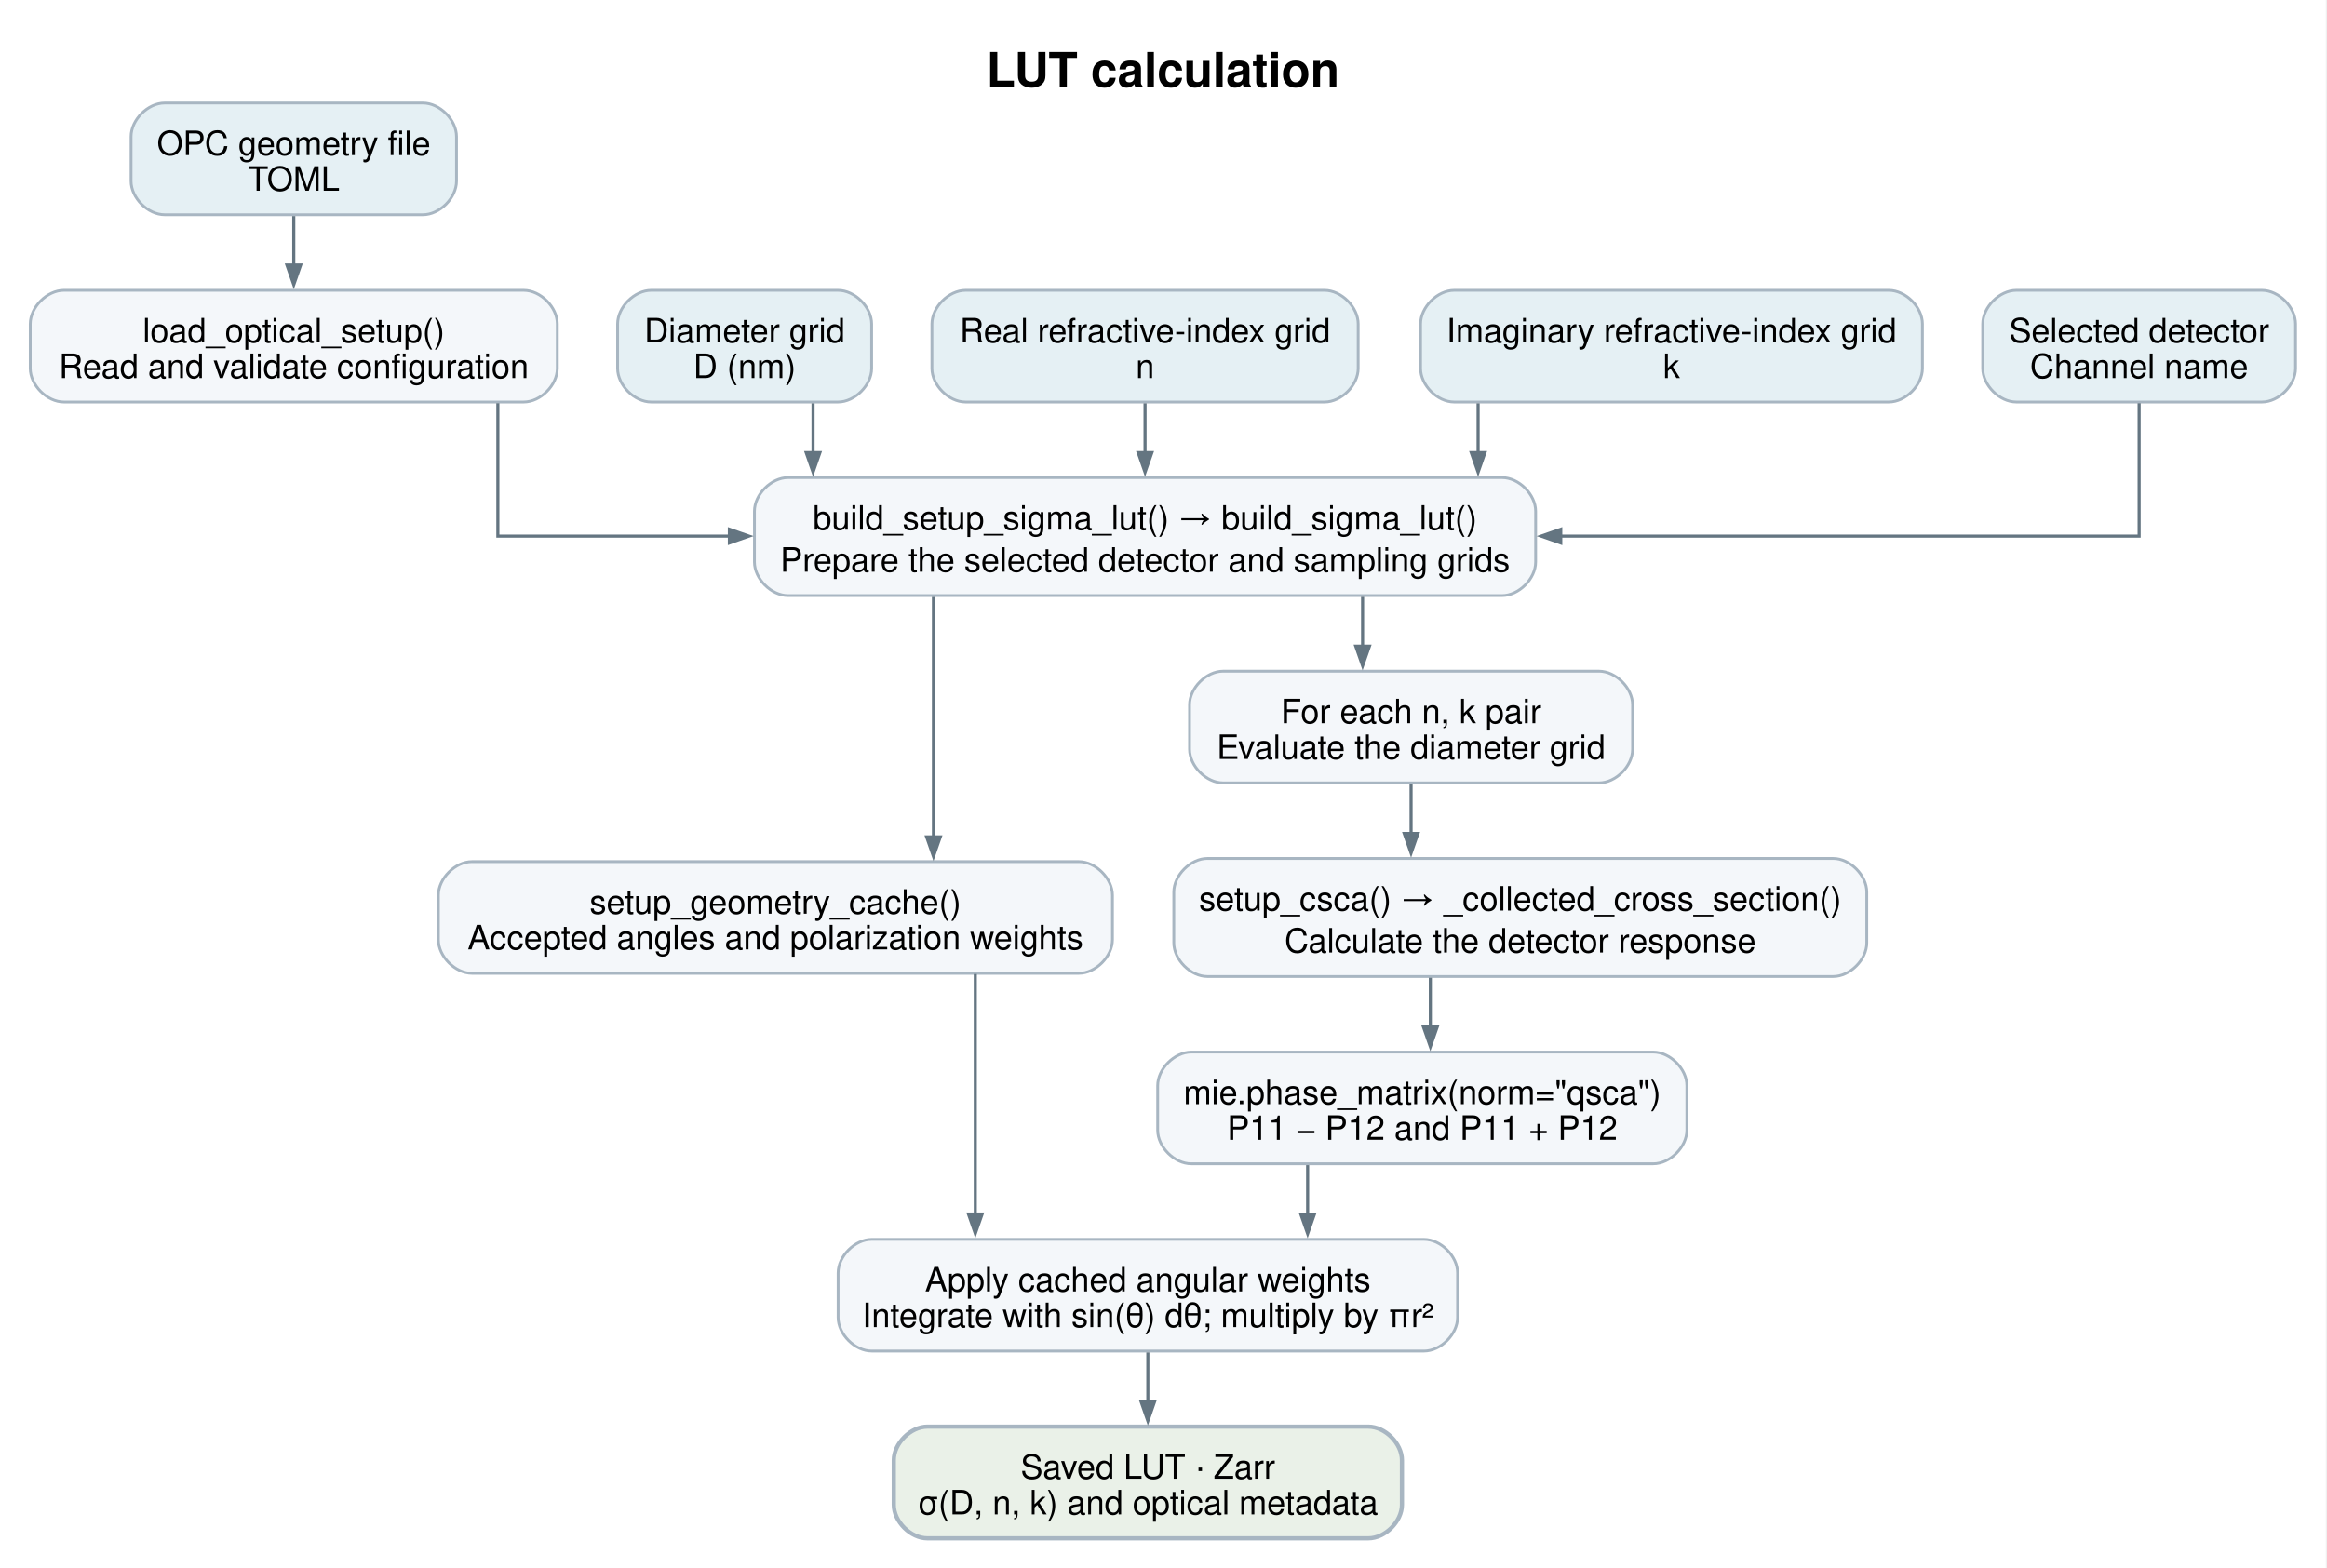
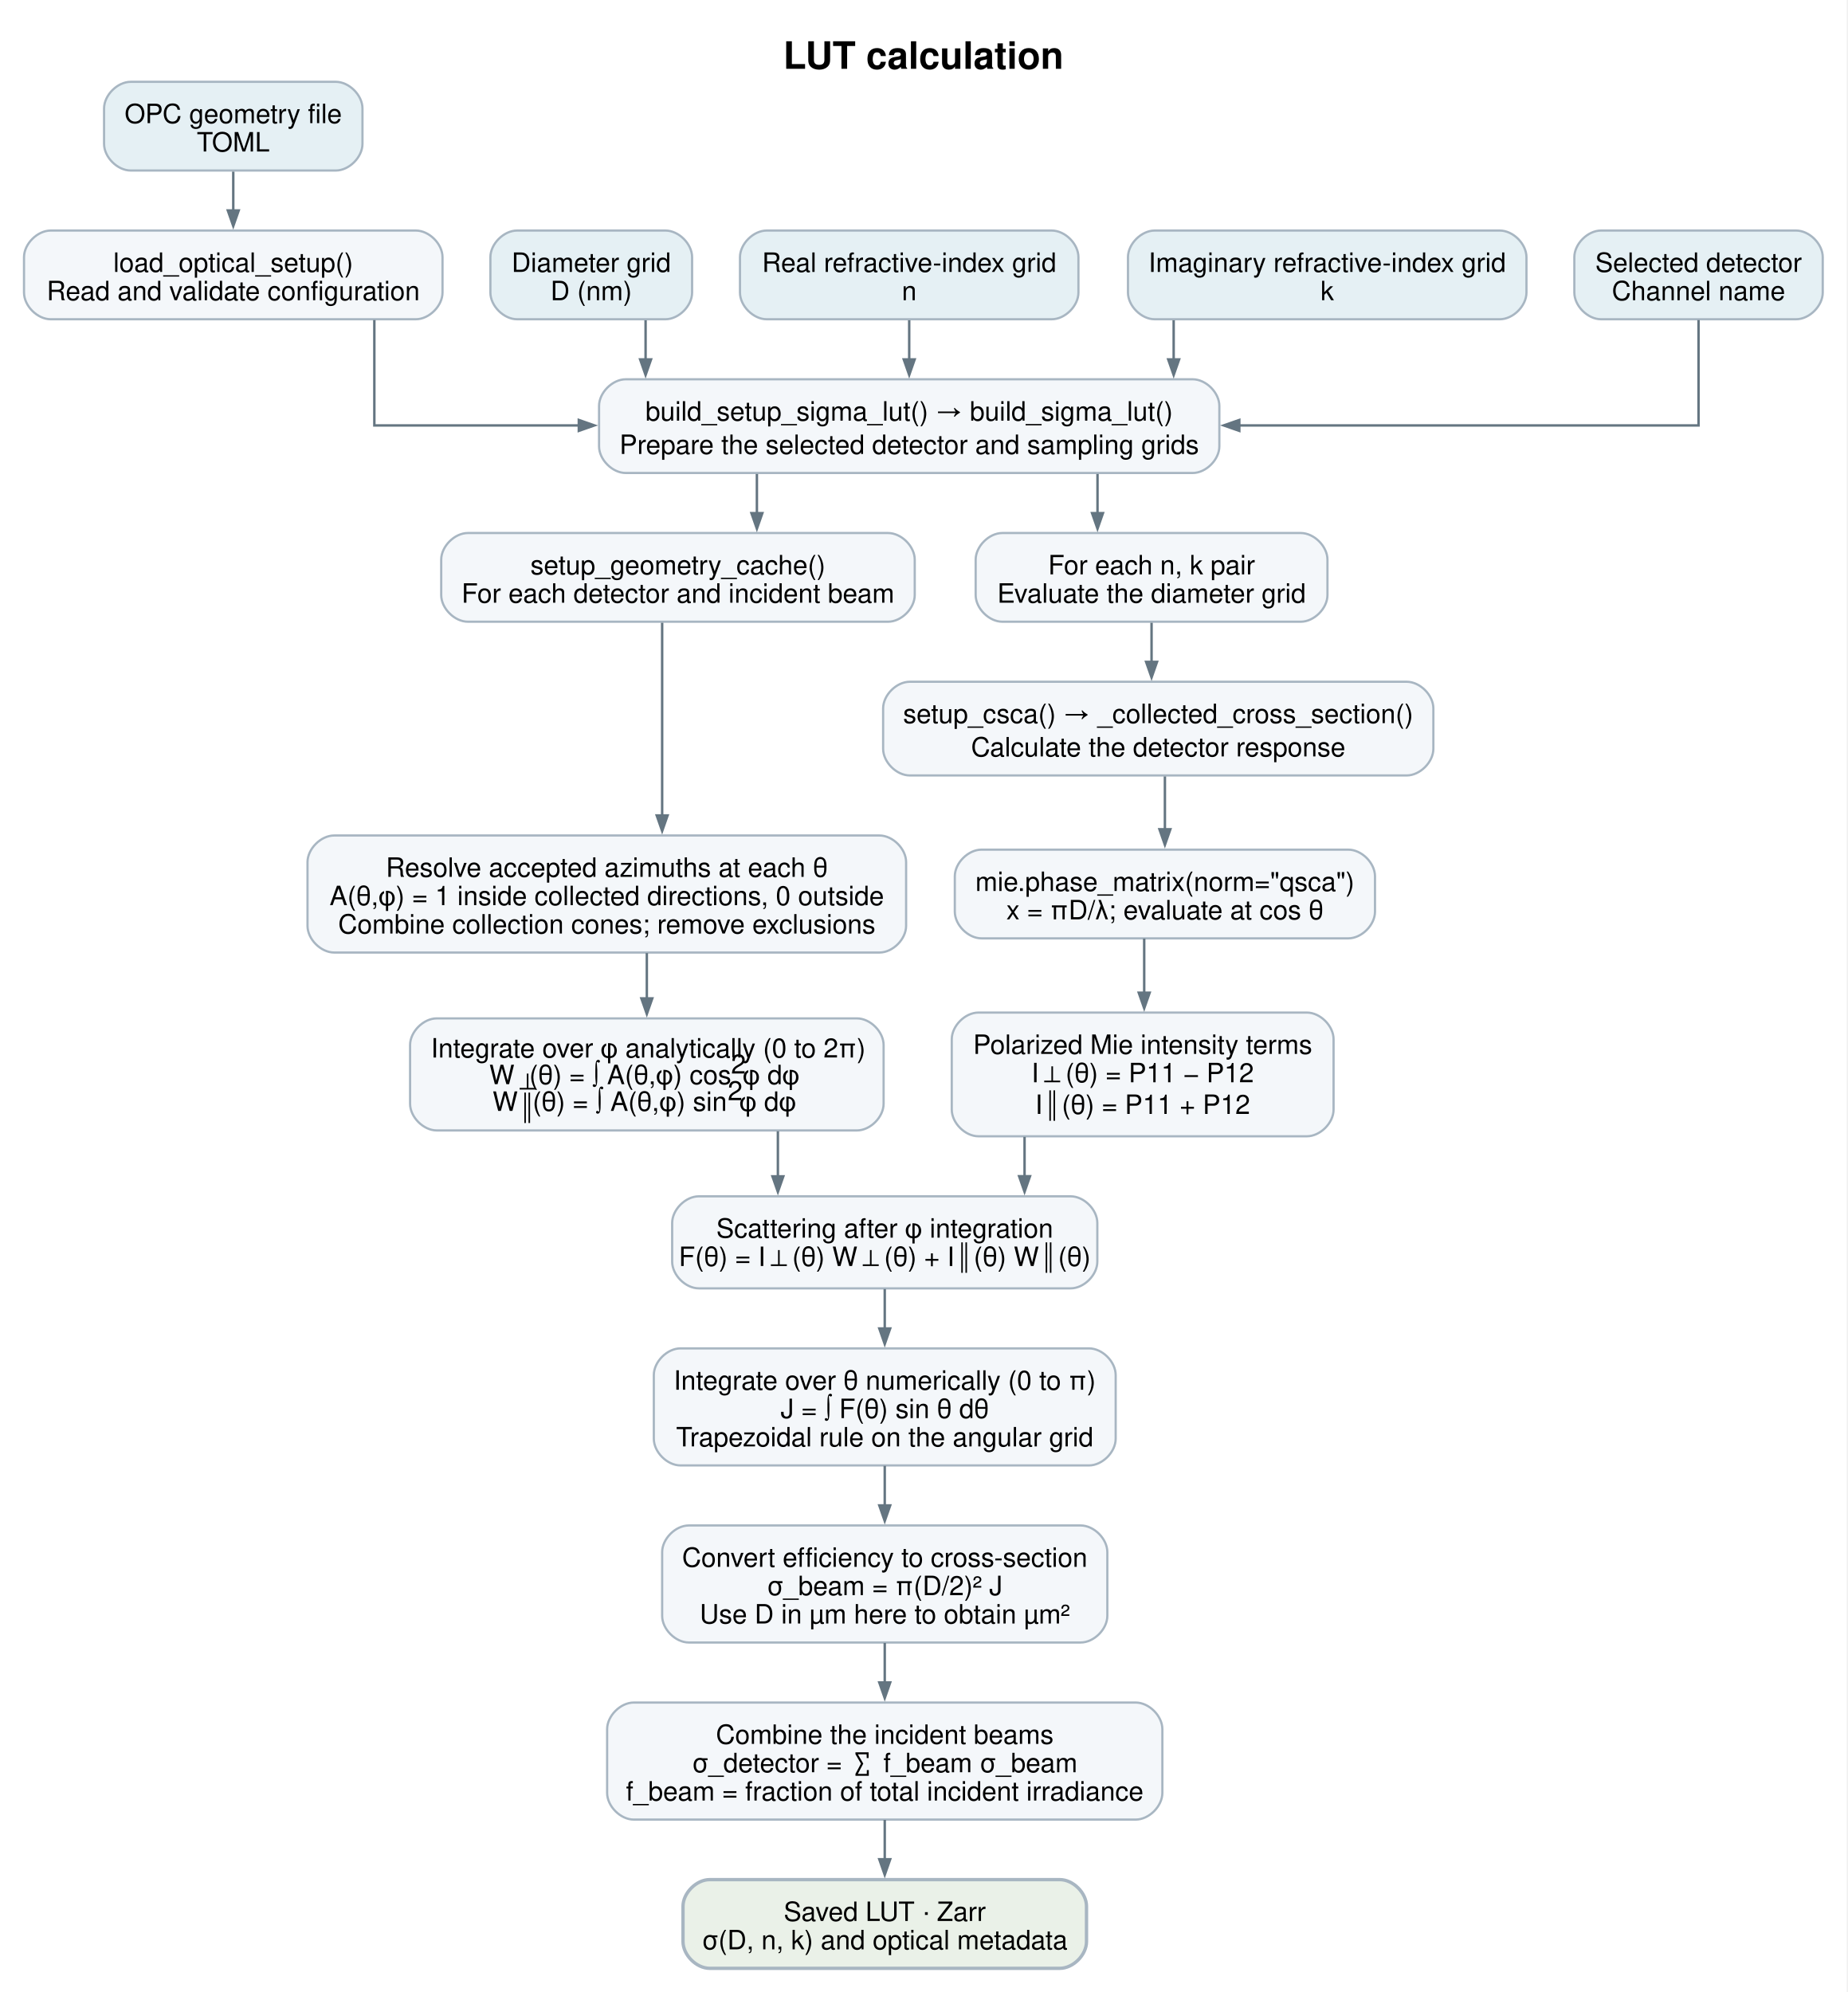
- <svg xmlns="http://www.w3.org/2000/svg" width="831pt" height="560pt" viewBox="0.00 0.00 831.00 560.00">
-   <g id="graph0" class="graph" transform="scale(1 1) rotate(0) translate(10.8 549.5)">
-     <polygon fill="white" stroke="none" points="-10.8,10.8 -10.8,-549.5 819.77,-549.5 819.77,10.8 -10.8,10.8" />
-     <text xml:space="preserve" text-anchor="middle" x="404.49" y="-518.55" font-family="Helvetica,sans-Serif" font-weight="bold" font-size="17.00">LUT calculation</text>
+ <svg xmlns="http://www.w3.org/2000/svg" width="831pt" height="896pt" viewBox="0.00 0.00 831.00 896.00">
+   <g id="graph0" class="graph" transform="scale(1 1) rotate(0) translate(10.8 885.35)">
+     <polygon fill="white" stroke="none" points="-10.8,10.8 -10.8,-885.35 819.77,-885.35 819.77,10.8 -10.8,10.8" />
+     <text xml:space="preserve" text-anchor="middle" x="404.49" y="-854.4" font-family="Helvetica,sans-Serif" font-weight="bold" font-size="17.00">LUT calculation</text>
    <g id="node1" class="node">
-       <path fill="#e5f0f4" stroke="#a8b6c2" d="M140.22,-512.7C140.22,-512.7 48,-512.7 48,-512.7 42,-512.7 36,-506.7 36,-500.7 36,-500.7 36,-484.8 36,-484.8 36,-478.8 42,-472.8 48,-472.8 48,-472.8 140.22,-472.8 140.22,-472.8 146.22,-472.8 152.22,-478.8 152.22,-484.8 152.22,-484.8 152.22,-500.7 152.22,-500.7 152.22,-506.7 146.22,-512.7 140.22,-512.7" />
-       <text xml:space="preserve" text-anchor="middle" x="94.11" y="-494.1" font-family="Helvetica,sans-Serif" font-size="12.00">OPC geometry file</text>
-       <text xml:space="preserve" text-anchor="middle" x="94.11" y="-481.35" font-family="Helvetica,sans-Serif" font-size="12.00">TOML</text>
+       <path fill="#e5f0f4" stroke="#a8b6c2" d="M140.22,-848.55C140.22,-848.55 48,-848.55 48,-848.55 42,-848.55 36,-842.55 36,-836.55 36,-836.55 36,-820.65 36,-820.65 36,-814.65 42,-808.65 48,-808.65 48,-808.65 140.22,-808.65 140.22,-808.65 146.22,-808.65 152.22,-814.65 152.22,-820.65 152.22,-820.65 152.22,-836.55 152.22,-836.55 152.22,-842.55 146.22,-848.55 140.22,-848.55" />
+       <text xml:space="preserve" text-anchor="middle" x="94.11" y="-829.95" font-family="Helvetica,sans-Serif" font-size="12.00">OPC geometry file</text>
+       <text xml:space="preserve" text-anchor="middle" x="94.11" y="-817.2" font-family="Helvetica,sans-Serif" font-size="12.00">TOML</text>
    </g>
    <g id="node2" class="node">
-       <path fill="#f4f7fa" stroke="#a8b6c2" d="M176.22,-445.8C176.22,-445.8 12,-445.8 12,-445.8 6,-445.8 0,-439.8 0,-433.8 0,-433.8 0,-417.9 0,-417.9 0,-411.9 6,-405.9 12,-405.9 12,-405.9 176.22,-405.9 176.22,-405.9 182.22,-405.9 188.22,-411.9 188.22,-417.9 188.22,-417.9 188.22,-433.8 188.22,-433.8 188.22,-439.8 182.22,-445.8 176.22,-445.8" />
-       <text xml:space="preserve" text-anchor="middle" x="94.11" y="-427.2" font-family="Helvetica,sans-Serif" font-size="12.00">load_optical_setup()</text>
-       <text xml:space="preserve" text-anchor="middle" x="94.11" y="-414.45" font-family="Helvetica,sans-Serif" font-size="12.00">Read and validate configuration</text>
+       <path fill="#f4f7fa" stroke="#a8b6c2" d="M176.22,-781.65C176.22,-781.65 12,-781.65 12,-781.65 6,-781.65 0,-775.65 0,-769.65 0,-769.65 0,-753.75 0,-753.75 0,-747.75 6,-741.75 12,-741.75 12,-741.75 176.22,-741.75 176.22,-741.75 182.22,-741.75 188.22,-747.75 188.22,-753.75 188.22,-753.75 188.22,-769.65 188.22,-769.65 188.22,-775.65 182.22,-781.65 176.22,-781.65" />
+       <text xml:space="preserve" text-anchor="middle" x="94.11" y="-763.05" font-family="Helvetica,sans-Serif" font-size="12.00">load_optical_setup()</text>
+       <text xml:space="preserve" text-anchor="middle" x="94.11" y="-750.3" font-family="Helvetica,sans-Serif" font-size="12.00">Read and validate configuration</text>
    </g>
    <g id="edge1" class="edge">
-       <path fill="none" stroke="#647581" stroke-width="1.1" d="M94.11,-472.31C94.11,-472.31 94.11,-454.83 94.11,-454.83" />
-       <polygon fill="#647581" stroke="#647581" stroke-width="1.1" points="96.56,-454.83 94.11,-447.83 91.66,-454.83 96.56,-454.83" />
+       <path fill="none" stroke="#647581" stroke-width="1.1" d="M94.11,-808.16C94.11,-808.16 94.11,-790.68 94.11,-790.68" />
+       <polygon fill="#647581" stroke="#647581" stroke-width="1.1" points="96.56,-790.68 94.11,-783.68 91.66,-790.68 96.56,-790.68" />
    </g>
    <g id="node7" class="node">
-       <path fill="#f4f7fa" stroke="#a8b6c2" d="M525.6,-378.9C525.6,-378.9 270.62,-378.9 270.62,-378.9 264.62,-378.9 258.62,-372.9 258.62,-366.9 258.62,-366.9 258.62,-348.75 258.62,-348.75 258.62,-342.75 264.62,-336.75 270.62,-336.75 270.62,-336.75 525.6,-336.75 525.6,-336.75 531.6,-336.75 537.6,-342.75 537.6,-348.75 537.6,-348.75 537.6,-366.9 537.6,-366.9 537.6,-372.9 531.6,-378.9 525.6,-378.9" />
-       <text xml:space="preserve" text-anchor="middle" x="398.11" y="-360.3" font-family="Helvetica,sans-Serif" font-size="12.00">build_setup_sigma_lut() → build_sigma_lut()</text>
-       <text xml:space="preserve" text-anchor="middle" x="398.11" y="-345.3" font-family="Helvetica,sans-Serif" font-size="12.00">Prepare the selected detector and sampling grids</text>
+       <path fill="#f4f7fa" stroke="#a8b6c2" d="M525.6,-714.75C525.6,-714.75 270.62,-714.75 270.62,-714.75 264.62,-714.75 258.62,-708.75 258.62,-702.75 258.62,-702.75 258.62,-684.6 258.62,-684.6 258.62,-678.6 264.62,-672.6 270.62,-672.6 270.62,-672.6 525.6,-672.6 525.6,-672.6 531.6,-672.6 537.6,-678.6 537.6,-684.6 537.6,-684.6 537.6,-702.75 537.6,-702.75 537.6,-708.75 531.6,-714.75 525.6,-714.75" />
+       <text xml:space="preserve" text-anchor="middle" x="398.11" y="-696.15" font-family="Helvetica,sans-Serif" font-size="12.00">build_setup_sigma_lut() → build_sigma_lut()</text>
+       <text xml:space="preserve" text-anchor="middle" x="398.11" y="-681.15" font-family="Helvetica,sans-Serif" font-size="12.00">Prepare the selected detector and sampling grids</text>
    </g>
    <g id="edge2" class="edge">
-       <path fill="none" stroke="#647581" stroke-width="1.1" d="M166.99,-405.49C166.99,-385.51 166.99,-358 166.99,-358 166.99,-358 249.67,-358 249.67,-358" />
-       <polygon fill="#647581" stroke="#647581" stroke-width="1.1" points="249.67,-360.45 256.67,-358 249.67,-355.55 249.67,-360.45" />
+       <path fill="none" stroke="#647581" stroke-width="1.1" d="M157.56,-741.39C157.56,-721.45 157.56,-694 157.56,-694 157.56,-694 249.52,-694 249.52,-694" />
+       <polygon fill="#647581" stroke="#647581" stroke-width="1.1" points="249.52,-696.45 256.52,-694 249.52,-691.55 249.52,-696.45" />
    </g>
    <g id="node3" class="node">
-       <path fill="#e5f0f4" stroke="#a8b6c2" d="M288.47,-445.8C288.47,-445.8 221.75,-445.8 221.75,-445.8 215.75,-445.8 209.75,-439.8 209.75,-433.8 209.75,-433.8 209.75,-417.9 209.75,-417.9 209.75,-411.9 215.75,-405.9 221.75,-405.9 221.75,-405.9 288.47,-405.9 288.47,-405.9 294.47,-405.9 300.47,-411.9 300.47,-417.9 300.47,-417.9 300.47,-433.8 300.47,-433.8 300.47,-439.8 294.47,-445.8 288.47,-445.8" />
-       <text xml:space="preserve" text-anchor="middle" x="255.11" y="-427.2" font-family="Helvetica,sans-Serif" font-size="12.00">Diameter grid</text>
-       <text xml:space="preserve" text-anchor="middle" x="255.11" y="-414.45" font-family="Helvetica,sans-Serif" font-size="12.00">D (nm)</text>
+       <path fill="#e5f0f4" stroke="#a8b6c2" d="M288.47,-781.65C288.47,-781.65 221.75,-781.65 221.75,-781.65 215.75,-781.65 209.75,-775.65 209.75,-769.65 209.75,-769.65 209.75,-753.75 209.75,-753.75 209.75,-747.75 215.75,-741.75 221.75,-741.75 221.75,-741.75 288.47,-741.75 288.47,-741.75 294.47,-741.75 300.47,-747.75 300.47,-753.75 300.47,-753.75 300.47,-769.65 300.47,-769.65 300.47,-775.65 294.47,-781.65 288.47,-781.65" />
+       <text xml:space="preserve" text-anchor="middle" x="255.11" y="-763.05" font-family="Helvetica,sans-Serif" font-size="12.00">Diameter grid</text>
+       <text xml:space="preserve" text-anchor="middle" x="255.11" y="-750.3" font-family="Helvetica,sans-Serif" font-size="12.00">D (nm)</text>
    </g>
    <g id="edge3" class="edge">
-       <path fill="none" stroke="#647581" stroke-width="1.1" d="M279.55,-405.44C279.55,-405.44 279.55,-387.83 279.55,-387.83" />
-       <polygon fill="#647581" stroke="#647581" stroke-width="1.1" points="282,-387.83 279.55,-380.83 277.1,-387.83 282,-387.83" />
+       <path fill="none" stroke="#647581" stroke-width="1.1" d="M279.55,-741.29C279.55,-741.29 279.55,-723.68 279.55,-723.68" />
+       <polygon fill="#647581" stroke="#647581" stroke-width="1.1" points="282,-723.68 279.55,-716.68 277.1,-723.68 282,-723.68" />
    </g>
    <g id="node4" class="node">
-       <path fill="#e5f0f4" stroke="#a8b6c2" d="M462.22,-445.8C462.22,-445.8 334,-445.8 334,-445.8 328,-445.8 322,-439.8 322,-433.8 322,-433.8 322,-417.9 322,-417.9 322,-411.9 328,-405.9 334,-405.9 334,-405.9 462.22,-405.9 462.22,-405.9 468.22,-405.9 474.22,-411.9 474.22,-417.9 474.22,-417.9 474.22,-433.8 474.22,-433.8 474.22,-439.8 468.22,-445.8 462.22,-445.8" />
-       <text xml:space="preserve" text-anchor="middle" x="398.11" y="-427.2" font-family="Helvetica,sans-Serif" font-size="12.00">Real refractive-index grid</text>
-       <text xml:space="preserve" text-anchor="middle" x="398.11" y="-414.45" font-family="Helvetica,sans-Serif" font-size="12.00">n</text>
+       <path fill="#e5f0f4" stroke="#a8b6c2" d="M462.22,-781.65C462.22,-781.65 334,-781.65 334,-781.65 328,-781.65 322,-775.65 322,-769.65 322,-769.65 322,-753.75 322,-753.75 322,-747.75 328,-741.75 334,-741.75 334,-741.75 462.22,-741.75 462.22,-741.75 468.22,-741.75 474.22,-747.75 474.22,-753.75 474.22,-753.75 474.22,-769.65 474.22,-769.65 474.22,-775.65 468.22,-781.65 462.22,-781.65" />
+       <text xml:space="preserve" text-anchor="middle" x="398.11" y="-763.05" font-family="Helvetica,sans-Serif" font-size="12.00">Real refractive-index grid</text>
+       <text xml:space="preserve" text-anchor="middle" x="398.11" y="-750.3" font-family="Helvetica,sans-Serif" font-size="12.00">n</text>
    </g>
    <g id="edge4" class="edge">
-       <path fill="none" stroke="#647581" stroke-width="1.1" d="M398.11,-405.44C398.11,-405.44 398.11,-387.83 398.11,-387.83" />
-       <polygon fill="#647581" stroke="#647581" stroke-width="1.1" points="400.56,-387.83 398.11,-380.83 395.66,-387.83 400.56,-387.83" />
+       <path fill="none" stroke="#647581" stroke-width="1.1" d="M398.11,-741.29C398.11,-741.29 398.11,-723.68 398.11,-723.68" />
+       <polygon fill="#647581" stroke="#647581" stroke-width="1.1" points="400.56,-723.68 398.11,-716.68 395.66,-723.68 400.56,-723.68" />
    </g>
    <g id="node5" class="node">
-       <path fill="#e5f0f4" stroke="#a8b6c2" d="M663.72,-445.8C663.72,-445.8 508.5,-445.8 508.5,-445.8 502.5,-445.8 496.5,-439.8 496.5,-433.8 496.5,-433.8 496.5,-417.9 496.5,-417.9 496.5,-411.9 502.5,-405.9 508.5,-405.9 508.5,-405.9 663.72,-405.9 663.72,-405.9 669.72,-405.9 675.72,-411.9 675.72,-417.9 675.72,-417.9 675.72,-433.8 675.72,-433.8 675.72,-439.8 669.72,-445.8 663.72,-445.8" />
-       <text xml:space="preserve" text-anchor="middle" x="586.11" y="-427.2" font-family="Helvetica,sans-Serif" font-size="12.00">Imaginary refractive-index grid</text>
-       <text xml:space="preserve" text-anchor="middle" x="586.11" y="-414.45" font-family="Helvetica,sans-Serif" font-size="12.00">k</text>
+       <path fill="#e5f0f4" stroke="#a8b6c2" d="M663.72,-781.65C663.72,-781.65 508.5,-781.65 508.5,-781.65 502.5,-781.65 496.5,-775.65 496.5,-769.65 496.5,-769.65 496.5,-753.75 496.5,-753.75 496.5,-747.75 502.5,-741.75 508.5,-741.75 508.5,-741.75 663.72,-741.75 663.72,-741.75 669.72,-741.75 675.72,-747.75 675.72,-753.75 675.72,-753.75 675.72,-769.65 675.72,-769.65 675.72,-775.65 669.72,-781.65 663.72,-781.65" />
+       <text xml:space="preserve" text-anchor="middle" x="586.11" y="-763.05" font-family="Helvetica,sans-Serif" font-size="12.00">Imaginary refractive-index grid</text>
+       <text xml:space="preserve" text-anchor="middle" x="586.11" y="-750.3" font-family="Helvetica,sans-Serif" font-size="12.00">k</text>
    </g>
    <g id="edge5" class="edge">
-       <path fill="none" stroke="#647581" stroke-width="1.1" d="M517.05,-405.44C517.05,-405.44 517.05,-387.83 517.05,-387.83" />
-       <polygon fill="#647581" stroke="#647581" stroke-width="1.1" points="519.5,-387.83 517.05,-380.83 514.6,-387.83 519.5,-387.83" />
+       <path fill="none" stroke="#647581" stroke-width="1.1" d="M517.05,-741.29C517.05,-741.29 517.05,-723.68 517.05,-723.68" />
+       <polygon fill="#647581" stroke="#647581" stroke-width="1.1" points="519.5,-723.68 517.05,-716.68 514.6,-723.68 519.5,-723.68" />
    </g>
    <g id="node6" class="node">
-       <path fill="#e5f0f4" stroke="#a8b6c2" d="M796.97,-445.8C796.97,-445.8 709.25,-445.8 709.25,-445.8 703.25,-445.8 697.25,-439.8 697.25,-433.8 697.25,-433.8 697.25,-417.9 697.25,-417.9 697.25,-411.9 703.25,-405.9 709.25,-405.9 709.25,-405.9 796.97,-405.9 796.97,-405.9 802.97,-405.9 808.97,-411.9 808.97,-417.9 808.97,-417.9 808.97,-433.8 808.97,-433.8 808.97,-439.8 802.97,-445.8 796.97,-445.8" />
-       <text xml:space="preserve" text-anchor="middle" x="753.11" y="-427.2" font-family="Helvetica,sans-Serif" font-size="12.00">Selected detector</text>
-       <text xml:space="preserve" text-anchor="middle" x="753.11" y="-414.45" font-family="Helvetica,sans-Serif" font-size="12.00">Channel name</text>
+       <path fill="#e5f0f4" stroke="#a8b6c2" d="M796.97,-781.65C796.97,-781.65 709.25,-781.65 709.25,-781.65 703.25,-781.65 697.25,-775.65 697.25,-769.65 697.25,-769.65 697.25,-753.75 697.25,-753.75 697.25,-747.75 703.25,-741.75 709.25,-741.75 709.25,-741.75 796.97,-741.75 796.97,-741.75 802.97,-741.75 808.97,-747.75 808.97,-753.75 808.97,-753.75 808.97,-769.65 808.97,-769.65 808.97,-775.65 802.97,-781.65 796.97,-781.65" />
+       <text xml:space="preserve" text-anchor="middle" x="753.11" y="-763.05" font-family="Helvetica,sans-Serif" font-size="12.00">Selected detector</text>
+       <text xml:space="preserve" text-anchor="middle" x="753.11" y="-750.3" font-family="Helvetica,sans-Serif" font-size="12.00">Channel name</text>
    </g>
    <g id="edge6" class="edge">
-       <path fill="none" stroke="#647581" stroke-width="1.1" d="M753.11,-405.49C753.11,-385.51 753.11,-358 753.11,-358 753.11,-358 546.57,-358 546.57,-358" />
-       <polygon fill="#647581" stroke="#647581" stroke-width="1.1" points="546.57,-355.55 539.57,-358 546.57,-360.45 546.57,-355.55" />
+       <path fill="none" stroke="#647581" stroke-width="1.1" d="M753.11,-741.39C753.11,-721.45 753.11,-694 753.11,-694 753.11,-694 546.57,-694 546.57,-694" />
+       <polygon fill="#647581" stroke="#647581" stroke-width="1.1" points="546.57,-691.55 539.57,-694 546.57,-696.45 546.57,-691.55" />
    </g>
    <g id="node8" class="node">
-       <path fill="#f4f7fa" stroke="#a8b6c2" d="M374.47,-241.72C374.47,-241.72 157.75,-241.72 157.75,-241.72 151.75,-241.72 145.75,-235.72 145.75,-229.72 145.75,-229.72 145.75,-213.83 145.75,-213.83 145.75,-207.83 151.75,-201.83 157.75,-201.83 157.75,-201.83 374.47,-201.83 374.47,-201.83 380.47,-201.83 386.47,-207.83 386.47,-213.83 386.47,-213.83 386.47,-229.72 386.47,-229.72 386.47,-235.72 380.47,-241.72 374.47,-241.72" />
-       <text xml:space="preserve" text-anchor="middle" x="266.11" y="-223.12" font-family="Helvetica,sans-Serif" font-size="12.00">setup_geometry_cache()</text>
-       <text xml:space="preserve" text-anchor="middle" x="266.11" y="-210.38" font-family="Helvetica,sans-Serif" font-size="12.00">Accepted angles and polarization weights</text>
+       <path fill="#f4f7fa" stroke="#a8b6c2" d="M388.6,-645.6C388.6,-645.6 199.63,-645.6 199.63,-645.6 193.63,-645.6 187.63,-639.6 187.63,-633.6 187.63,-633.6 187.63,-617.7 187.63,-617.7 187.63,-611.7 193.63,-605.7 199.63,-605.7 199.63,-605.7 388.6,-605.7 388.6,-605.7 394.6,-605.7 400.6,-611.7 400.6,-617.7 400.6,-617.7 400.6,-633.6 400.6,-633.6 400.6,-639.6 394.6,-645.6 388.6,-645.6" />
+       <text xml:space="preserve" text-anchor="middle" x="294.11" y="-627" font-family="Helvetica,sans-Serif" font-size="12.00">setup_geometry_cache()</text>
+       <text xml:space="preserve" text-anchor="middle" x="294.11" y="-614.25" font-family="Helvetica,sans-Serif" font-size="12.00">For each detector and incident beam</text>
    </g>
    <g id="edge7" class="edge">
-       <path fill="none" stroke="#647581" stroke-width="1.1" d="M322.55,-336.27C322.55,-336.27 322.55,-250.57 322.55,-250.57" />
-       <polygon fill="#647581" stroke="#647581" stroke-width="1.1" points="325,-250.57 322.55,-243.57 320.1,-250.57 325,-250.57" />
+       <path fill="none" stroke="#647581" stroke-width="1.1" d="M329.61,-672.15C329.61,-672.15 329.61,-654.54 329.61,-654.54" />
+       <polygon fill="#647581" stroke="#647581" stroke-width="1.1" points="332.06,-654.54 329.61,-647.54 327.16,-654.54 332.06,-654.54" />
+     </g>
+     <g id="node11" class="node">
+       <path fill="#f4f7fa" stroke="#a8b6c2" d="M574.22,-645.6C574.22,-645.6 440,-645.6 440,-645.6 434,-645.6 428,-639.6 428,-633.6 428,-633.6 428,-617.7 428,-617.7 428,-611.7 434,-605.7 440,-605.7 440,-605.7 574.22,-605.7 574.22,-605.7 580.22,-605.7 586.22,-611.7 586.22,-617.7 586.22,-617.7 586.22,-633.6 586.22,-633.6 586.22,-639.6 580.22,-645.6 574.22,-645.6" />
+       <text xml:space="preserve" text-anchor="middle" x="507.11" y="-627" font-family="Helvetica,sans-Serif" font-size="12.00">For each n, k pair</text>
+       <text xml:space="preserve" text-anchor="middle" x="507.11" y="-614.25" font-family="Helvetica,sans-Serif" font-size="12.00">Evaluate the diameter grid</text>
+     </g>
+     <g id="edge8" class="edge">
+       <path fill="none" stroke="#647581" stroke-width="1.1" d="M482.8,-672.15C482.8,-672.15 482.8,-654.54 482.8,-654.54" />
+       <polygon fill="#647581" stroke="#647581" stroke-width="1.1" points="485.25,-654.54 482.8,-647.54 480.35,-654.54 485.25,-654.54" />
    </g>
    <g id="node9" class="node">
-       <path fill="#f4f7fa" stroke="#a8b6c2" d="M560.22,-309.75C560.22,-309.75 426,-309.75 426,-309.75 420,-309.75 414,-303.75 414,-297.75 414,-297.75 414,-281.85 414,-281.85 414,-275.85 420,-269.85 426,-269.85 426,-269.85 560.22,-269.85 560.22,-269.85 566.22,-269.85 572.22,-275.85 572.22,-281.85 572.22,-281.85 572.22,-297.75 572.22,-297.75 572.22,-303.75 566.22,-309.75 560.22,-309.75" />
-       <text xml:space="preserve" text-anchor="middle" x="493.11" y="-291.15" font-family="Helvetica,sans-Serif" font-size="12.00">For each n, k pair</text>
-       <text xml:space="preserve" text-anchor="middle" x="493.11" y="-278.4" font-family="Helvetica,sans-Serif" font-size="12.00">Evaluate the diameter grid</text>
+       <path fill="#f4f7fa" stroke="#a8b6c2" d="M384.72,-509.55C384.72,-509.55 139.5,-509.55 139.5,-509.55 133.5,-509.55 127.5,-503.55 127.5,-497.55 127.5,-497.55 127.5,-468.9 127.5,-468.9 127.5,-462.9 133.5,-456.9 139.5,-456.9 139.5,-456.9 384.72,-456.9 384.72,-456.9 390.72,-456.9 396.72,-462.9 396.72,-468.9 396.72,-468.9 396.72,-497.55 396.72,-497.55 396.72,-503.55 390.72,-509.55 384.72,-509.55" />
+       <text xml:space="preserve" text-anchor="middle" x="262.11" y="-490.95" font-family="Helvetica,sans-Serif" font-size="12.00">Resolve accepted azimuths at each θ</text>
+       <text xml:space="preserve" text-anchor="middle" x="262.11" y="-478.2" font-family="Helvetica,sans-Serif" font-size="12.00">A(θ,φ) = 1 inside collected directions, 0 outside</text>
+       <text xml:space="preserve" text-anchor="middle" x="262.11" y="-465.45" font-family="Helvetica,sans-Serif" font-size="12.00">Combine collection cones; remove exclusions</text>
    </g>
-     <g id="edge8" class="edge">
-       <path fill="none" stroke="#647581" stroke-width="1.1" d="M475.8,-336.3C475.8,-336.3 475.8,-318.69 475.8,-318.69" />
-       <polygon fill="#647581" stroke="#647581" stroke-width="1.1" points="478.25,-318.69 475.8,-311.69 473.35,-318.69 478.25,-318.69" />
+     <g id="edge13" class="edge">
+       <path fill="none" stroke="#647581" stroke-width="1.1" d="M287,-605.24C287,-605.24 287,-518.57 287,-518.57" />
+       <polygon fill="#647581" stroke="#647581" stroke-width="1.1" points="289.45,-518.57 287,-511.57 284.55,-518.57 289.45,-518.57" />
+     </g>
+     <g id="node10" class="node">
+       <path fill="#f4f7fa" stroke="#a8b6c2" d="M374.6,-427.28C374.6,-427.28 185.63,-427.28 185.63,-427.28 179.63,-427.28 173.63,-421.28 173.63,-415.28 173.63,-415.28 173.63,-388.88 173.63,-388.88 173.63,-382.88 179.63,-376.88 185.63,-376.88 185.63,-376.88 374.6,-376.88 374.6,-376.88 380.6,-376.88 386.6,-382.88 386.6,-388.88 386.6,-388.88 386.6,-415.28 386.6,-415.28 386.6,-421.28 380.6,-427.28 374.6,-427.28" />
+       <text xml:space="preserve" text-anchor="start" x="182.99" y="-409.68" font-family="Helvetica,sans-Serif" font-size="12.00">Integrate over φ analytically (0 to 2π)</text>
+       <text xml:space="preserve" text-anchor="start" x="209.24" y="-397.68" font-family="Helvetica,sans-Serif" font-size="12.00">W</text>
+       <text xml:space="preserve" text-anchor="start" x="220.49" y="-397.68" font-family="Helvetica,sans-Serif" baseline-shift="sub" font-size="12.00">⊥</text>
+       <text xml:space="preserve" text-anchor="start" x="227.24" y="-397.68" font-family="Helvetica,sans-Serif" font-size="12.00">(θ) = ∫ A(θ,φ) cos</text>
+       <text xml:space="preserve" text-anchor="start" x="317.99" y="-397.68" font-family="Helvetica,sans-Serif" baseline-shift="super" font-size="12.00">2</text>
+       <text xml:space="preserve" text-anchor="start" x="323.24" y="-397.68" font-family="Helvetica,sans-Serif" font-size="12.00">φ dφ</text>
+       <text xml:space="preserve" text-anchor="start" x="210.74" y="-385.68" font-family="Helvetica,sans-Serif" font-size="12.00">W</text>
+       <text xml:space="preserve" text-anchor="start" x="221.99" y="-385.68" font-family="Helvetica,sans-Serif" baseline-shift="sub" font-size="12.00">∥</text>
+       <text xml:space="preserve" text-anchor="start" x="228.74" y="-385.68" font-family="Helvetica,sans-Serif" font-size="12.00">(θ) = ∫ A(θ,φ) sin</text>
+       <text xml:space="preserve" text-anchor="start" x="316.49" y="-385.68" font-family="Helvetica,sans-Serif" baseline-shift="super" font-size="12.00">2</text>
+       <text xml:space="preserve" text-anchor="start" x="321.74" y="-385.68" font-family="Helvetica,sans-Serif" font-size="12.00">φ dφ</text>
+     </g>
+     <g id="edge14" class="edge">
+       <path fill="none" stroke="#647581" stroke-width="1.1" d="M280.11,-456.65C280.11,-456.65 280.11,-436.27 280.11,-436.27" />
+       <polygon fill="#647581" stroke="#647581" stroke-width="1.1" points="282.56,-436.27 280.11,-429.27 277.66,-436.27 282.56,-436.27" />
+     </g>
+     <g id="node15" class="node">
+       <path fill="#f4f7fa" stroke="#a8b6c2" d="M470.72,-347.25C470.72,-347.25 303.5,-347.25 303.5,-347.25 297.5,-347.25 291.5,-341.25 291.5,-335.25 291.5,-335.25 291.5,-317.85 291.5,-317.85 291.5,-311.85 297.5,-305.85 303.5,-305.85 303.5,-305.85 470.72,-305.85 470.72,-305.85 476.72,-305.85 482.72,-311.85 482.72,-317.85 482.72,-317.85 482.72,-335.25 482.72,-335.25 482.72,-341.25 476.72,-347.25 470.72,-347.25" />
+       <text xml:space="preserve" text-anchor="middle" x="387.11" y="-328.65" font-family="Helvetica,sans-Serif" font-size="12.00">Scattering after φ integration</text>
+       <text xml:space="preserve" text-anchor="middle" x="387.11" y="-315.9" font-family="Helvetica,sans-Serif" font-size="12.00">F(θ) = I⊥(θ) W⊥(θ) + I∥(θ) W∥(θ)</text>
+     </g>
+     <g id="edge15" class="edge">
+       <path fill="none" stroke="#647581" stroke-width="1.1" d="M339.05,-376.51C339.05,-376.51 339.05,-356.24 339.05,-356.24" />
+       <polygon fill="#647581" stroke="#647581" stroke-width="1.1" points="341.5,-356.24 339.05,-349.24 336.6,-356.24 341.5,-356.24" />
    </g>
    <g id="node12" class="node">
-       <path fill="#f4f7fa" stroke="#a8b6c2" d="M497.72,-106.8C497.72,-106.8 300.5,-106.8 300.5,-106.8 294.5,-106.8 288.5,-100.8 288.5,-94.8 288.5,-94.8 288.5,-78.9 288.5,-78.9 288.5,-72.9 294.5,-66.9 300.5,-66.9 300.5,-66.9 497.72,-66.9 497.72,-66.9 503.72,-66.9 509.72,-72.9 509.72,-78.9 509.72,-78.9 509.72,-94.8 509.72,-94.8 509.72,-100.8 503.72,-106.8 497.72,-106.8" />
-       <text xml:space="preserve" text-anchor="middle" x="399.11" y="-88.2" font-family="Helvetica,sans-Serif" font-size="12.00">Apply cached angular weights</text>
-       <text xml:space="preserve" text-anchor="middle" x="399.11" y="-75.45" font-family="Helvetica,sans-Serif" font-size="12.00">Integrate with sin(θ) dθ; multiply by πr²</text>
-     </g>
-     <g id="edge13" class="edge">
-       <path fill="none" stroke="#647581" stroke-width="1.1" d="M337.49,-201.58C337.49,-201.58 337.49,-115.85 337.49,-115.85" />
-       <polygon fill="#647581" stroke="#647581" stroke-width="1.1" points="339.94,-115.85 337.49,-108.85 335.04,-115.85 339.94,-115.85" />
-     </g>
-     <g id="node10" class="node">
-       <path fill="#f4f7fa" stroke="#a8b6c2" d="M643.85,-242.85C643.85,-242.85 420.38,-242.85 420.38,-242.85 414.38,-242.85 408.38,-236.85 408.38,-230.85 408.38,-230.85 408.38,-212.7 408.38,-212.7 408.38,-206.7 414.38,-200.7 420.38,-200.7 420.38,-200.7 643.85,-200.7 643.85,-200.7 649.85,-200.7 655.85,-206.7 655.85,-212.7 655.85,-212.7 655.85,-230.85 655.85,-230.85 655.85,-236.85 649.85,-242.85 643.85,-242.85" />
-       <text xml:space="preserve" text-anchor="middle" x="532.11" y="-224.25" font-family="Helvetica,sans-Serif" font-size="12.00">setup_csca() → _collected_cross_section()</text>
-       <text xml:space="preserve" text-anchor="middle" x="532.11" y="-209.25" font-family="Helvetica,sans-Serif" font-size="12.00">Calculate the detector response</text>
+       <path fill="#f4f7fa" stroke="#a8b6c2" d="M621.85,-578.7C621.85,-578.7 398.38,-578.7 398.38,-578.7 392.38,-578.7 386.38,-572.7 386.38,-566.7 386.38,-566.7 386.38,-548.55 386.38,-548.55 386.38,-542.55 392.38,-536.55 398.38,-536.55 398.38,-536.55 621.85,-536.55 621.85,-536.55 627.85,-536.55 633.85,-542.55 633.85,-548.55 633.85,-548.55 633.85,-566.7 633.85,-566.7 633.85,-572.7 627.85,-578.7 621.85,-578.7" />
+       <text xml:space="preserve" text-anchor="middle" x="510.11" y="-560.1" font-family="Helvetica,sans-Serif" font-size="12.00">setup_csca() → _collected_cross_section()</text>
+       <text xml:space="preserve" text-anchor="middle" x="510.11" y="-545.1" font-family="Helvetica,sans-Serif" font-size="12.00">Calculate the detector response</text>
    </g>
    <g id="edge9" class="edge">
-       <path fill="none" stroke="#647581" stroke-width="1.1" d="M493.11,-269.39C493.11,-269.39 493.11,-251.78 493.11,-251.78" />
-       <polygon fill="#647581" stroke="#647581" stroke-width="1.1" points="495.56,-251.78 493.11,-244.78 490.66,-251.78 495.56,-251.78" />
+       <path fill="none" stroke="#647581" stroke-width="1.1" d="M507.11,-605.24C507.11,-605.24 507.11,-587.63 507.11,-587.63" />
+       <polygon fill="#647581" stroke="#647581" stroke-width="1.1" points="509.56,-587.63 507.11,-580.63 504.66,-587.63 509.56,-587.63" />
    </g>
-     <g id="node11" class="node">
-       <path fill="#f4f7fa" stroke="#a8b6c2" d="M579.6,-173.7C579.6,-173.7 414.62,-173.7 414.62,-173.7 408.62,-173.7 402.62,-167.7 402.62,-161.7 402.62,-161.7 402.62,-145.8 402.62,-145.8 402.62,-139.8 408.62,-133.8 414.62,-133.8 414.62,-133.8 579.6,-133.8 579.6,-133.8 585.6,-133.8 591.6,-139.8 591.6,-145.8 591.6,-145.8 591.6,-161.7 591.6,-161.7 591.6,-167.7 585.6,-173.7 579.6,-173.7" />
-       <text xml:space="preserve" text-anchor="middle" x="497.11" y="-155.1" font-family="Helvetica,sans-Serif" font-size="12.00">mie.phase_matrix(norm="qsca")</text>
-       <text xml:space="preserve" text-anchor="middle" x="497.11" y="-142.35" font-family="Helvetica,sans-Serif" font-size="12.00">P11 − P12 and P11 + P12</text>
+     <g id="node13" class="node">
+       <path fill="#f4f7fa" stroke="#a8b6c2" d="M595.6,-503.18C595.6,-503.18 430.62,-503.18 430.62,-503.18 424.62,-503.18 418.62,-497.18 418.62,-491.18 418.62,-491.18 418.62,-475.28 418.62,-475.28 418.62,-469.28 424.62,-463.28 430.62,-463.28 430.62,-463.28 595.6,-463.28 595.6,-463.28 601.6,-463.28 607.6,-469.28 607.6,-475.28 607.6,-475.28 607.6,-491.18 607.6,-491.18 607.6,-497.18 601.6,-503.18 595.6,-503.18" />
+       <text xml:space="preserve" text-anchor="middle" x="513.11" y="-484.58" font-family="Helvetica,sans-Serif" font-size="12.00">mie.phase_matrix(norm="qsca")</text>
+       <text xml:space="preserve" text-anchor="middle" x="513.11" y="-471.83" font-family="Helvetica,sans-Serif" font-size="12.00">x = πD/λ; evaluate at cos θ</text>
    </g>
    <g id="edge10" class="edge">
-       <path fill="none" stroke="#647581" stroke-width="1.1" d="M499.99,-200.25C499.99,-200.25 499.99,-182.64 499.99,-182.64" />
-       <polygon fill="#647581" stroke="#647581" stroke-width="1.1" points="502.44,-182.64 499.99,-175.64 497.54,-182.64 502.44,-182.64" />
+       <path fill="none" stroke="#647581" stroke-width="1.1" d="M513.11,-536.11C513.11,-536.11 513.11,-512.34 513.11,-512.34" />
+       <polygon fill="#647581" stroke="#647581" stroke-width="1.1" points="515.56,-512.34 513.11,-505.34 510.66,-512.34 515.56,-512.34" />
+     </g>
+     <g id="node14" class="node">
+       <path fill="#f4f7fa" stroke="#a8b6c2" d="M576.97,-429.9C576.97,-429.9 429.25,-429.9 429.25,-429.9 423.25,-429.9 417.25,-423.9 417.25,-417.9 417.25,-417.9 417.25,-386.25 417.25,-386.25 417.25,-380.25 423.25,-374.25 429.25,-374.25 429.25,-374.25 576.97,-374.25 576.97,-374.25 582.97,-374.25 588.97,-380.25 588.97,-386.25 588.97,-386.25 588.97,-417.9 588.97,-417.9 588.97,-423.9 582.97,-429.9 576.97,-429.9" />
+       <text xml:space="preserve" text-anchor="middle" x="503.11" y="-411.3" font-family="Helvetica,sans-Serif" font-size="12.00">Polarized Mie intensity terms</text>
+       <text xml:space="preserve" text-anchor="middle" x="503.11" y="-398.55" font-family="Helvetica,sans-Serif" font-size="12.00">I⊥(θ) = P11 − P12</text>
+       <text xml:space="preserve" text-anchor="middle" x="503.11" y="-384.3" font-family="Helvetica,sans-Serif" font-size="12.00">I∥(θ) = P11 + P12</text>
    </g>
    <g id="edge11" class="edge">
-       <path fill="none" stroke="#647581" stroke-width="1.1" d="M456.17,-133.31C456.17,-133.31 456.17,-115.83 456.17,-115.83" />
-       <polygon fill="#647581" stroke="#647581" stroke-width="1.1" points="458.62,-115.83 456.17,-108.83 453.72,-115.83 458.62,-115.83" />
-     </g>
-     <g id="node13" class="node">
-       <path fill="#eaf1e8" stroke="#a8b6c2" stroke-width="1.5" d="M477.85,-39.9C477.85,-39.9 320.38,-39.9 320.38,-39.9 314.38,-39.9 308.38,-33.9 308.38,-27.9 308.38,-27.9 308.38,-12 308.38,-12 308.38,-6 314.38,0 320.38,0 320.38,0 477.85,0 477.85,0 483.85,0 489.85,-6 489.85,-12 489.85,-12 489.85,-27.9 489.85,-27.9 489.85,-33.9 483.85,-39.9 477.85,-39.9" />
-       <text xml:space="preserve" text-anchor="middle" x="399.11" y="-21.3" font-family="Helvetica,sans-Serif" font-size="12.00">Saved LUT · Zarr</text>
-       <text xml:space="preserve" text-anchor="middle" x="399.11" y="-8.55" font-family="Helvetica,sans-Serif" font-size="12.00">σ(D, n, k) and optical metadata</text>
+       <path fill="none" stroke="#647581" stroke-width="1.1" d="M503.8,-463.17C503.8,-463.17 503.8,-438.83 503.8,-438.83" />
+       <polygon fill="#647581" stroke="#647581" stroke-width="1.1" points="506.25,-438.83 503.8,-431.83 501.35,-438.83 506.25,-438.83" />
    </g>
    <g id="edge12" class="edge">
-       <path fill="none" stroke="#647581" stroke-width="1.1" d="M399.11,-66.41C399.11,-66.41 399.11,-48.93 399.11,-48.93" />
-       <polygon fill="#647581" stroke="#647581" stroke-width="1.1" points="401.56,-48.93 399.11,-41.93 396.66,-48.93 401.56,-48.93" />
+       <path fill="none" stroke="#647581" stroke-width="1.1" d="M449.99,-373.95C449.99,-373.95 449.99,-356.28 449.99,-356.28" />
+       <polygon fill="#647581" stroke="#647581" stroke-width="1.1" points="452.44,-356.28 449.99,-349.28 447.54,-356.28 452.44,-356.28" />
+     </g>
+     <g id="node16" class="node">
+       <path fill="#f4f7fa" stroke="#a8b6c2" d="M478.97,-278.85C478.97,-278.85 295.25,-278.85 295.25,-278.85 289.25,-278.85 283.25,-272.85 283.25,-266.85 283.25,-266.85 283.25,-238.2 283.25,-238.2 283.25,-232.2 289.25,-226.2 295.25,-226.2 295.25,-226.2 478.97,-226.2 478.97,-226.2 484.97,-226.2 490.97,-232.2 490.97,-238.2 490.97,-238.2 490.97,-266.85 490.97,-266.85 490.97,-272.85 484.97,-278.85 478.97,-278.85" />
+       <text xml:space="preserve" text-anchor="middle" x="387.11" y="-260.25" font-family="Helvetica,sans-Serif" font-size="12.00">Integrate over θ numerically (0 to π)</text>
+       <text xml:space="preserve" text-anchor="middle" x="387.11" y="-247.5" font-family="Helvetica,sans-Serif" font-size="12.00">J = ∫ F(θ) sin θ dθ</text>
+       <text xml:space="preserve" text-anchor="middle" x="387.11" y="-234.75" font-family="Helvetica,sans-Serif" font-size="12.00">Trapezoidal rule on the angular grid</text>
+     </g>
+     <g id="edge16" class="edge">
+       <path fill="none" stroke="#647581" stroke-width="1.1" d="M387.11,-305.54C387.11,-305.54 387.11,-287.81 387.11,-287.81" />
+       <polygon fill="#647581" stroke="#647581" stroke-width="1.1" points="389.56,-287.81 387.11,-280.81 384.66,-287.81 389.56,-287.81" />
+     </g>
+     <g id="node17" class="node">
+       <path fill="#f4f7fa" stroke="#a8b6c2" d="M475.22,-199.2C475.22,-199.2 299,-199.2 299,-199.2 293,-199.2 287,-193.2 287,-187.2 287,-187.2 287,-158.55 287,-158.55 287,-152.55 293,-146.55 299,-146.55 299,-146.55 475.22,-146.55 475.22,-146.55 481.22,-146.55 487.22,-152.55 487.22,-158.55 487.22,-158.55 487.22,-187.2 487.22,-187.2 487.22,-193.2 481.22,-199.2 475.22,-199.2" />
+       <text xml:space="preserve" text-anchor="middle" x="387.11" y="-180.6" font-family="Helvetica,sans-Serif" font-size="12.00">Convert efficiency to cross-section</text>
+       <text xml:space="preserve" text-anchor="middle" x="387.11" y="-167.85" font-family="Helvetica,sans-Serif" font-size="12.00">σ_beam = π(D/2)² J</text>
+       <text xml:space="preserve" text-anchor="middle" x="387.11" y="-155.1" font-family="Helvetica,sans-Serif" font-size="12.00">Use D in µm here to obtain µm²</text>
+     </g>
+     <g id="edge17" class="edge">
+       <path fill="none" stroke="#647581" stroke-width="1.1" d="M387.11,-226C387.11,-226 387.11,-208.22 387.11,-208.22" />
+       <polygon fill="#647581" stroke="#647581" stroke-width="1.1" points="389.56,-208.22 387.11,-201.22 384.66,-208.22 389.56,-208.22" />
+     </g>
+     <g id="node18" class="node">
+       <path fill="#f4f7fa" stroke="#a8b6c2" d="M499.97,-119.55C499.97,-119.55 274.25,-119.55 274.25,-119.55 268.25,-119.55 262.25,-113.55 262.25,-107.55 262.25,-107.55 262.25,-78.9 262.25,-78.9 262.25,-72.9 268.25,-66.9 274.25,-66.9 274.25,-66.9 499.97,-66.9 499.97,-66.9 505.97,-66.9 511.97,-72.9 511.97,-78.9 511.97,-78.9 511.97,-107.55 511.97,-107.55 511.97,-113.55 505.97,-119.55 499.97,-119.55" />
+       <text xml:space="preserve" text-anchor="middle" x="387.11" y="-100.95" font-family="Helvetica,sans-Serif" font-size="12.00">Combine the incident beams</text>
+       <text xml:space="preserve" text-anchor="middle" x="387.11" y="-88.2" font-family="Helvetica,sans-Serif" font-size="12.00">σ_detector = ∑ f_beam σ_beam</text>
+       <text xml:space="preserve" text-anchor="middle" x="387.11" y="-75.45" font-family="Helvetica,sans-Serif" font-size="12.00">f_beam = fraction of total incident irradiance</text>
+     </g>
+     <g id="edge18" class="edge">
+       <path fill="none" stroke="#647581" stroke-width="1.1" d="M387.11,-146.35C387.11,-146.35 387.11,-128.57 387.11,-128.57" />
+       <polygon fill="#647581" stroke="#647581" stroke-width="1.1" points="389.56,-128.57 387.11,-121.57 384.66,-128.57 389.56,-128.57" />
+     </g>
+     <g id="node19" class="node">
+       <path fill="#eaf1e8" stroke="#a8b6c2" stroke-width="1.5" d="M465.85,-39.9C465.85,-39.9 308.38,-39.9 308.38,-39.9 302.38,-39.9 296.38,-33.9 296.38,-27.9 296.38,-27.9 296.38,-12 296.38,-12 296.38,-6 302.38,0 308.38,0 308.38,0 465.85,0 465.85,0 471.85,0 477.85,-6 477.85,-12 477.85,-12 477.85,-27.9 477.85,-27.9 477.85,-33.9 471.85,-39.9 465.85,-39.9" />
+       <text xml:space="preserve" text-anchor="middle" x="387.11" y="-21.3" font-family="Helvetica,sans-Serif" font-size="12.00">Saved LUT · Zarr</text>
+       <text xml:space="preserve" text-anchor="middle" x="387.11" y="-8.55" font-family="Helvetica,sans-Serif" font-size="12.00">σ(D, n, k) and optical metadata</text>
+     </g>
+     <g id="edge19" class="edge">
+       <path fill="none" stroke="#647581" stroke-width="1.1" d="M387.11,-66.77C387.11,-66.77 387.11,-49.05 387.11,-49.05" />
+       <polygon fill="#647581" stroke="#647581" stroke-width="1.1" points="389.56,-49.05 387.11,-42.05 384.66,-49.05 389.56,-49.05" />
    </g>
  </g>
</svg>
